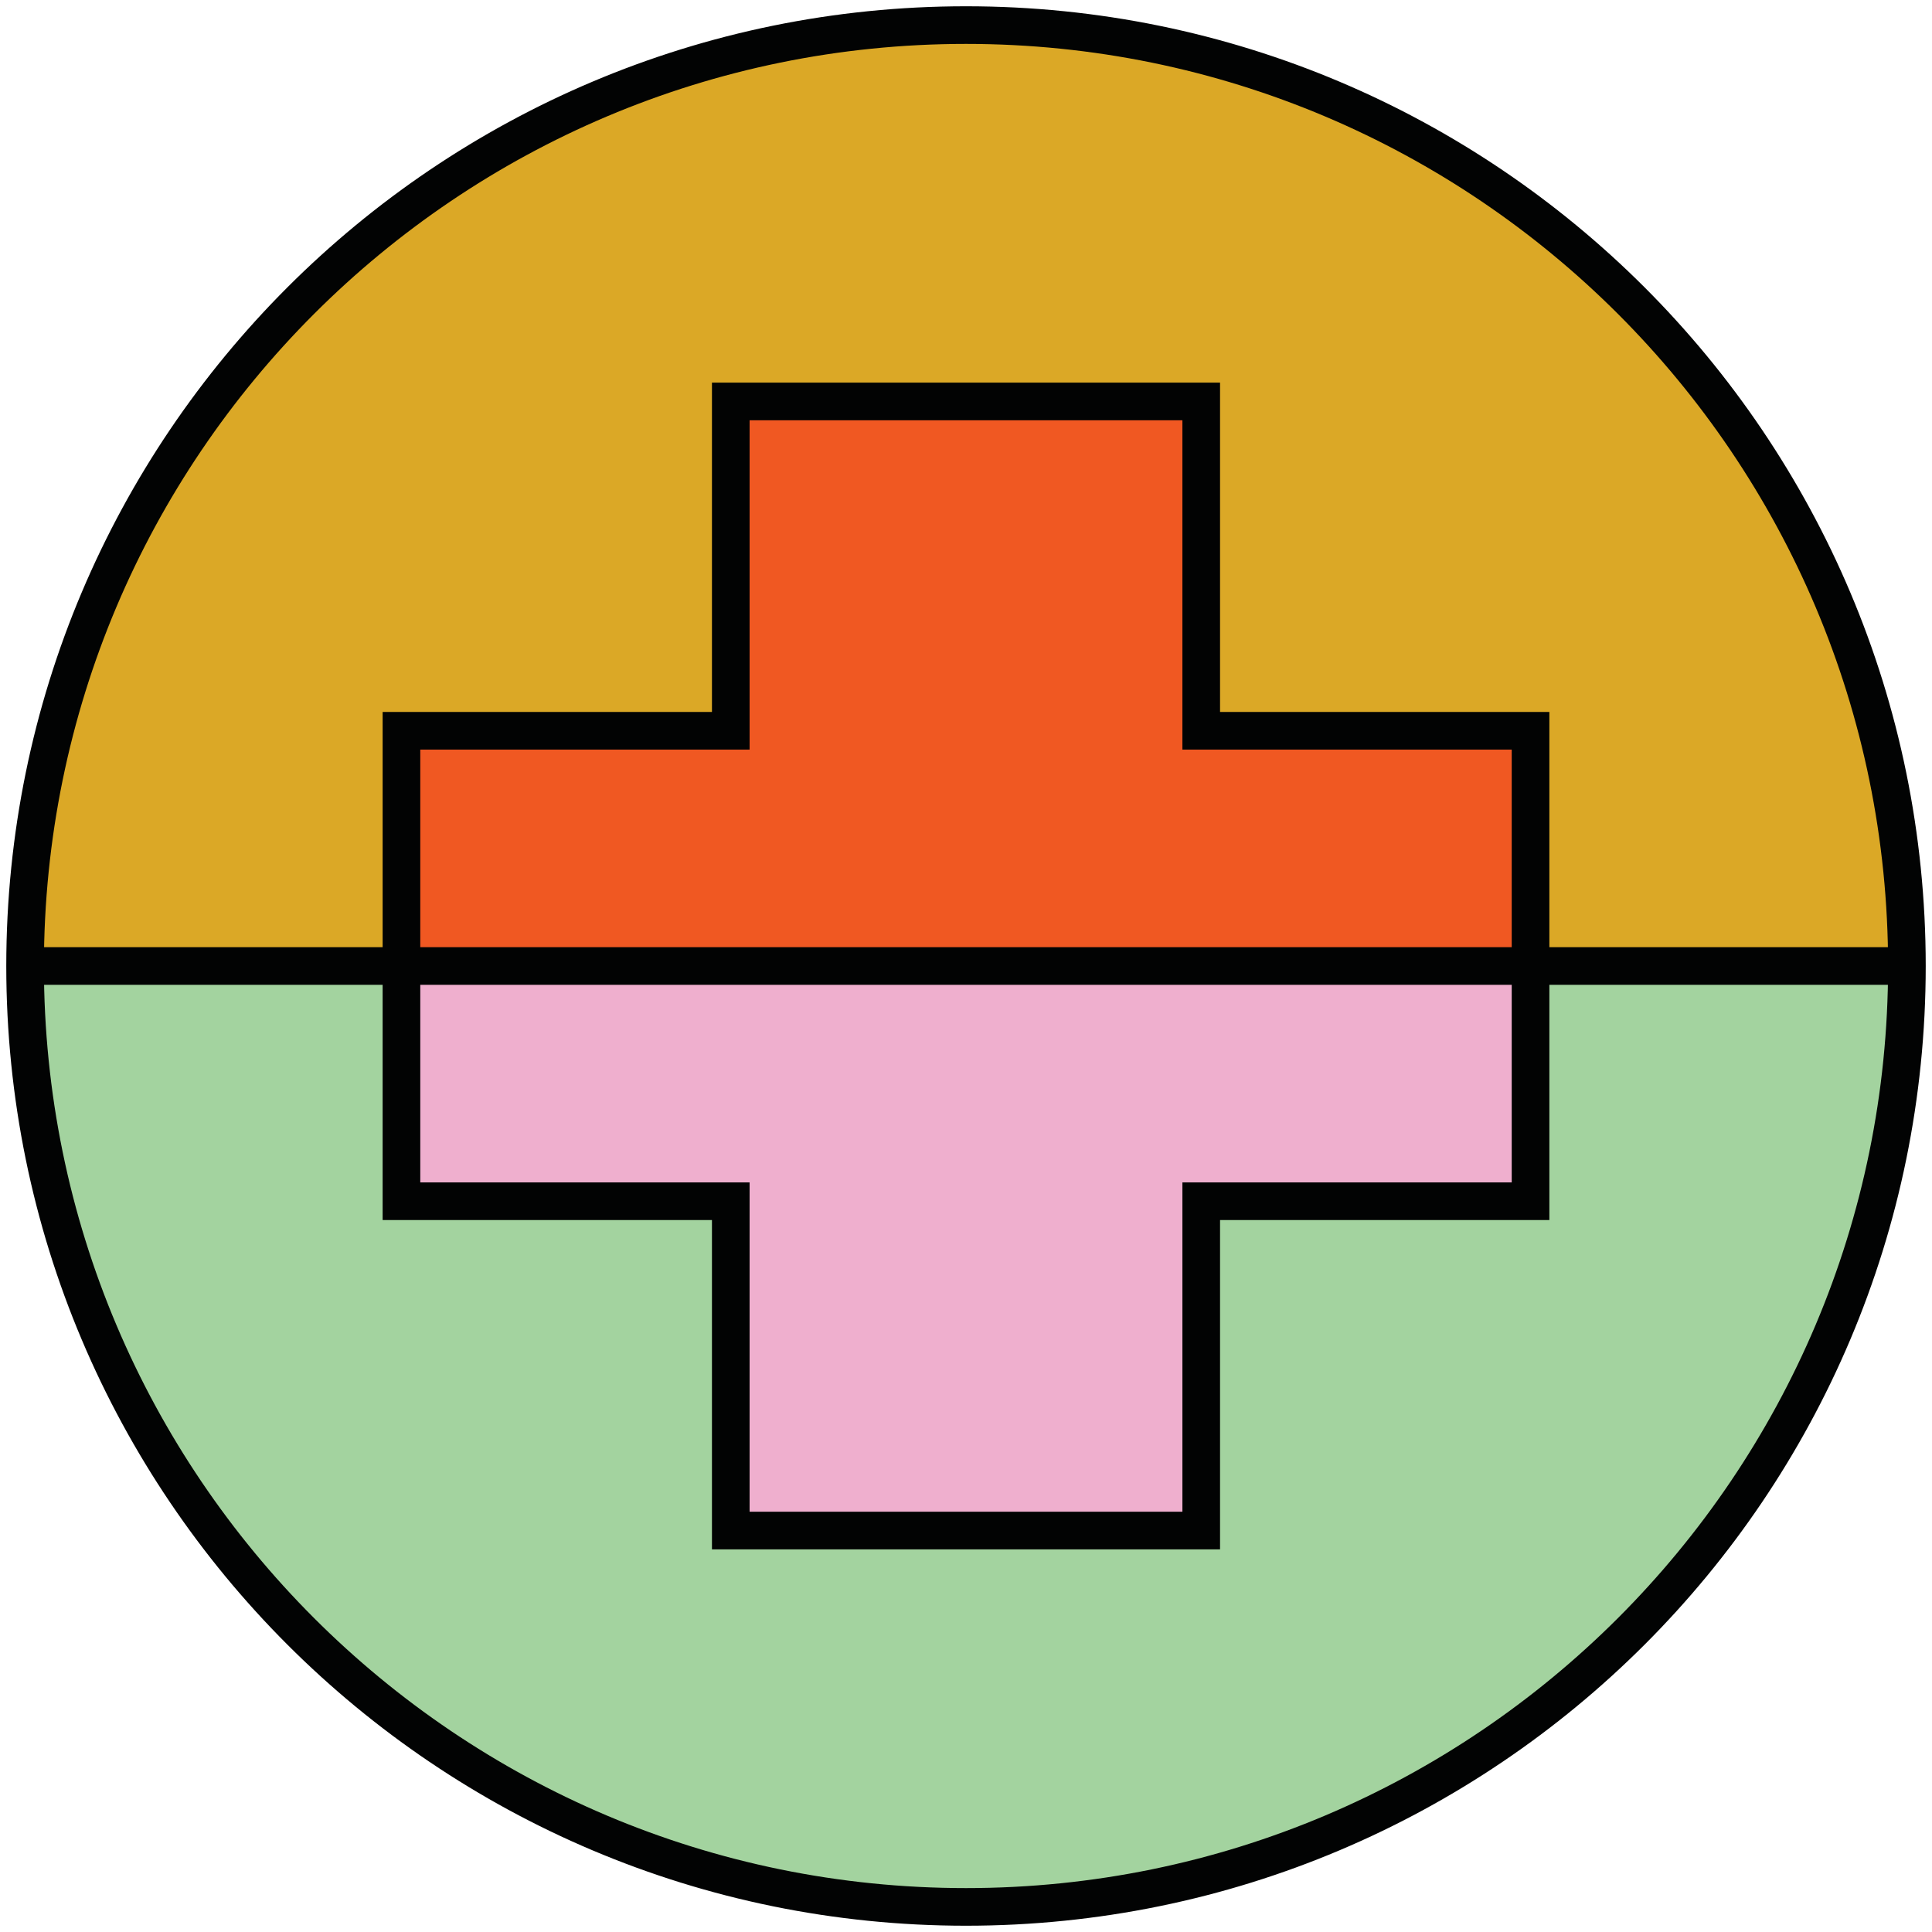
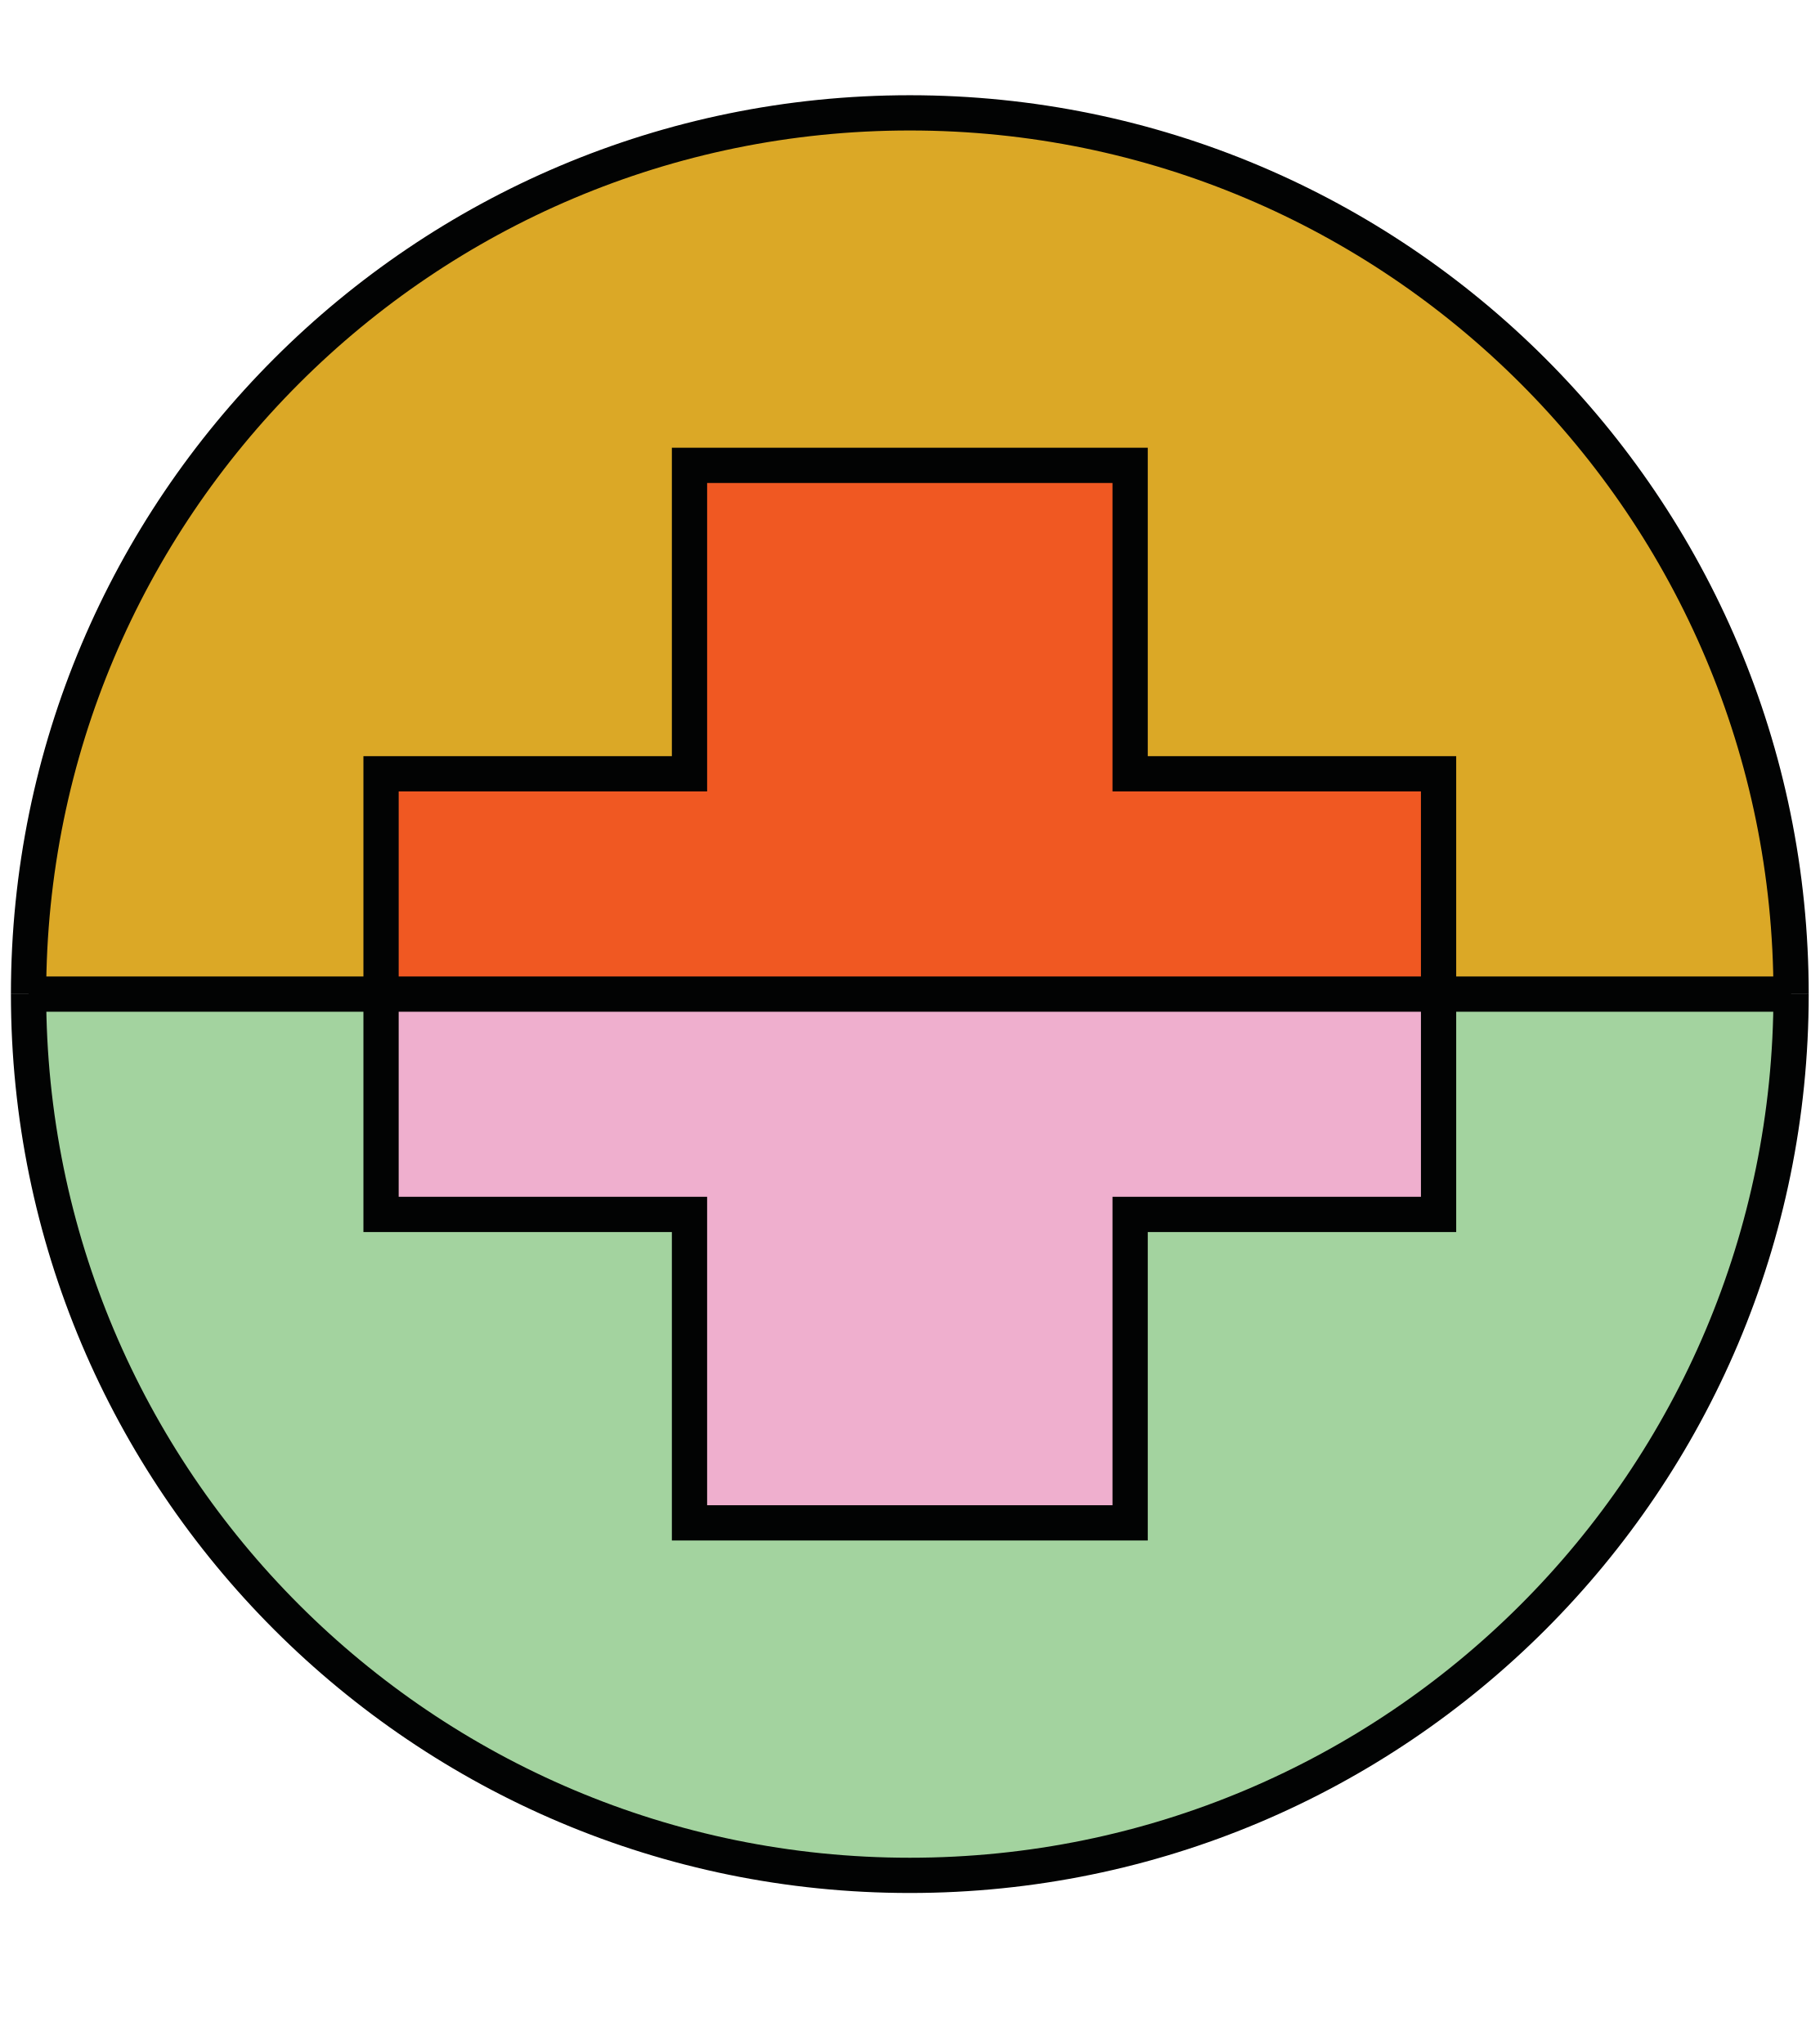
- <svg xmlns="http://www.w3.org/2000/svg" width="154" height="154" viewBox="0 0 154 154">
-   <g fill="none" fill-rule="evenodd">
+ <svg xmlns="http://www.w3.org/2000/svg" xmlns:ns1="https://boxy-svg.com" width="138" height="155" viewBox="0 0 138 155">
+   <defs>
+     <ns1:grid x="0" y="0" width="69.156" height="76.466" />
+   </defs>
+   <g fill="none" fill-rule="evenodd" style="visibility: hidden;">
+     <path fill="#F05822" d="M2.165 2.166v73.503h25.46l25.46 24.778V75.669h67.892V2.166z" />
+     <path stroke="#020303" stroke-width="3" d="M2.165 2.166v73.503h25.46l25.46 24.778V75.669h67.892V2.166z" />
+     <path fill="#A3D39F" d="M135.828 91.275v43.204h-15.753l-15.753 16.202v-16.202H68.997V91.275z" />
+     <path stroke="#020303" stroke-width="3" d="M135.828 91.275v43.204h-15.753l-15.753 16.202v-16.202H68.997V91.275z" />
+     <path fill="#EFAFCE" d="M39.294 39.294a7.427 7.427 0 1 1-14.853-.001 7.427 7.427 0 0 1 14.853.001" />
+     <path stroke="#020303" stroke-width="3" d="M39.294 39.294a7.427 7.427 0 1 1-14.853-.001 7.427 7.427 0 0 1 14.853.001z" />
+     <path fill="#A3D39F" d="M68.997 39.294a7.427 7.427 0 1 1-14.853-.001 7.427 7.427 0 0 1 14.853.001" />
+     <path stroke="#020303" stroke-width="3" d="M68.997 39.294a7.427 7.427 0 1 1-14.853-.001 7.427 7.427 0 0 1 14.853.001z" />
+     <path fill="#DBA826" d="M98.7 39.294a7.427 7.427 0 1 1-14.853-.001 7.427 7.427 0 0 1 14.853.001" />
+     <path stroke="#020303" stroke-width="3" d="M98.7 39.294a7.427 7.427 0 1 1-14.853-.001 7.427 7.427 0 0 1 14.853.001z" />
+   </g>
+   <g fill="none" fill-rule="evenodd" transform="matrix(0.885444, 0, 0, 0.885444, 2.001646, 20.87061)" style="visibility: hidden;">
+     <path fill="#DBA826" d="M51.828 73.7l33.949 33.948a7.735 7.735 0 0 1 0 10.936 7.732 7.732 0 0 1-10.937 0L40.891 84.635l-5.467-5.466c-12.08-12.08-12.08-31.665 0-43.745 0 0 25.942-18.938 44.389-.49l17.93 19.064" />
+     <path stroke="#020303" stroke-width="3" d="M51.828 73.7l33.949 33.948a7.735 7.735 0 0 1 0 10.936 7.732 7.732 0 0 1-10.937 0L40.891 84.635l-5.467-5.466c-12.08-12.08-12.08-31.665 0-43.745 0 0 25.942-18.938 44.389-.49l17.93 19.064" />
+     <path fill="#EFAFCE" d="M118.322 79.731c12.08-12.08 12.08-31.664 0-43.745-12.08-12.078-31.665-12.078-43.745 0" />
+     <path stroke="#020303" stroke-width="3" d="M118.322 79.731c12.08-12.08 12.08-31.664 0-43.745-12.08-12.078-31.665-12.078-43.745 0" />
+     <path fill="#A3D39F" d="M151.13 46.923L107.386 3.178 90.981 19.583l43.745 43.744z" />
+     <path stroke="#020303" stroke-width="3" d="M151.13 46.923L107.386 3.178 90.981 19.583l43.745 43.744z" />
+     <path fill="#F05822" d="M138.828 49.094a3.866 3.866 0 1 1-5.468-5.469 3.866 3.866 0 1 1 5.468 5.469" />
+     <path stroke="#020303" stroke-width="3" d="M138.828 49.094a3.866 3.866 0 1 1-5.468-5.469 3.866 3.866 0 1 1 5.468 5.469z" />
+     <path fill="#DBA826" d="M62.745 62.745l37.398 37.398a7.735 7.735 0 0 1 0 10.936 7.735 7.735 0 0 1-10.937 0L51.81 73.682" />
+     <path stroke="#020303" stroke-width="3" d="M62.745 62.745l37.398 37.398a7.735 7.735 0 0 1 0 10.936 7.735 7.735 0 0 1-10.937 0L51.81 73.682" />
+     <path fill="#DBA826" d="M77.009 55.137l37.415 37.415a7.733 7.733 0 0 1-10.935 10.937L66.072 66.072" />
+     <path stroke="#020303" stroke-width="3" d="M77.009 55.137l37.415 37.415a7.733 7.733 0 0 1-10.935 10.937L66.072 66.072" />
+     <path fill="#DBA826" d="M87.728 43.984l33.256 33.255a7.733 7.733 0 1 1-10.939 10.935L77.008 55.137" />
+     <path stroke="#020303" stroke-width="3" d="M87.728 43.984l33.256 33.255a7.733 7.733 0 1 1-10.939 10.935L77.008 55.137" />
+     <path fill="#F05822" d="M46.36 2.615L2.613 46.36 19.02 62.764l43.745-43.745z" />
+     <path stroke="#020303" stroke-width="3" d="M46.36 2.615L2.613 46.36 19.02 62.764l43.745-43.745z" />
+     <path fill="#A3D39F" d="M21.754 43.625a3.866 3.866 0 1 1-5.469 5.469 3.866 3.866 0 1 1 5.469-5.469" />
+     <path stroke="#020303" stroke-width="3" d="M21.754 43.625a3.866 3.866 0 1 1-5.469 5.469 3.866 3.866 0 1 1 5.469-5.469z" />
+     <path fill="#EFAFCE" d="M29.971 80.593A7.733 7.733 0 0 0 40.906 91.53l5.469-5.469A7.733 7.733 0 0 0 35.44 75.124l-5.469 5.469z" />
+     <path stroke="#020303" stroke-width="3" d="M29.971 80.593A7.733 7.733 0 0 0 40.906 91.53l5.469-5.469A7.733 7.733 0 0 0 35.44 75.124l-5.469 5.469z" />
+     <path fill="#EFAFCE" d="M74.577 35.987L47.344 63.22c5.468 5.469 16.403 5.469 21.872 0l19.757-19.757" />
+     <path stroke="#020303" stroke-width="3" d="M74.577 35.987L47.344 63.22c5.468 5.469 16.403 5.469 21.872 0l19.757-19.757" />
+     <path fill="#EFAFCE" d="M48.094 106.215A7.733 7.733 0 0 1 37.157 95.28l9.219-9.219a7.733 7.733 0 0 1 10.937 10.935l-9.219 9.219z" />
+     <path stroke="#020303" stroke-width="3" d="M48.094 106.215A7.733 7.733 0 0 1 37.157 95.28l9.219-9.219a7.733 7.733 0 0 1 10.937 10.935l-9.219 9.219z" />
+     <path fill="#EFAFCE" d="M59.03 117.151a7.73 7.73 0 0 1-10.936 0 7.732 7.732 0 0 1 0-10.937l9.217-9.216a7.733 7.733 0 0 1 10.937 10.935l-9.218 9.218z" />
+     <path stroke="#020303" stroke-width="3" d="M59.03 117.151a7.73 7.73 0 0 1-10.936 0 7.732 7.732 0 0 1 0-10.937l9.217-9.216a7.733 7.733 0 0 1 10.937 10.935l-9.218 9.218z" />
+     <path fill="#EFAFCE" d="M73.716 124.337a7.733 7.733 0 0 1-10.937-10.935l5.468-5.468a7.733 7.733 0 0 1 10.937 10.935l-5.468 5.468z" />
+     <path stroke="#020303" stroke-width="3" d="M73.716 124.337a7.733 7.733 0 0 1-10.937-10.935l5.468-5.468a7.733 7.733 0 0 1 10.937 10.935l-5.468 5.468z" />
+   </g>
+   <g fill="none" fill-rule="evenodd" transform="matrix(0.891026, 0, 0, 0.891026, 0.382847, 6.775931)">
    <path fill="#A3D39F" d="M152 77c0 41.42-33.579 75-75 75-41.42 0-75-33.58-75-75" />
    <path stroke="#020303" stroke-width="3" d="M152 77c0 41.42-33.579 75-75 75-41.42 0-75-33.58-75-75" />
    <path fill="#DBA826" d="M152 77c0-41.421-33.579-75-75-75C35.58 2 2 35.579 2 77" />
    <path stroke="#020303" stroke-width="3" d="M152 77c0-41.421-33.579-75-75-75C35.58 2 2 35.579 2 77" />
    <path fill="#EFAFCE" d="M122 77v18.75H95.75V122h-37.5V95.75H32V77" />
    <path stroke="#020303" stroke-width="3" d="M122 77v18.75H95.75V122h-37.5V95.75H32V77" />
    <path fill="#F05822" d="M122 77V58.25H95.75V32h-37.5v26.25H32V77" />
    <path stroke="#020303" stroke-width="3" d="M122 77V58.25H95.75V32h-37.5v26.25H32V77M2 77h150" />
  </g>
</svg>
